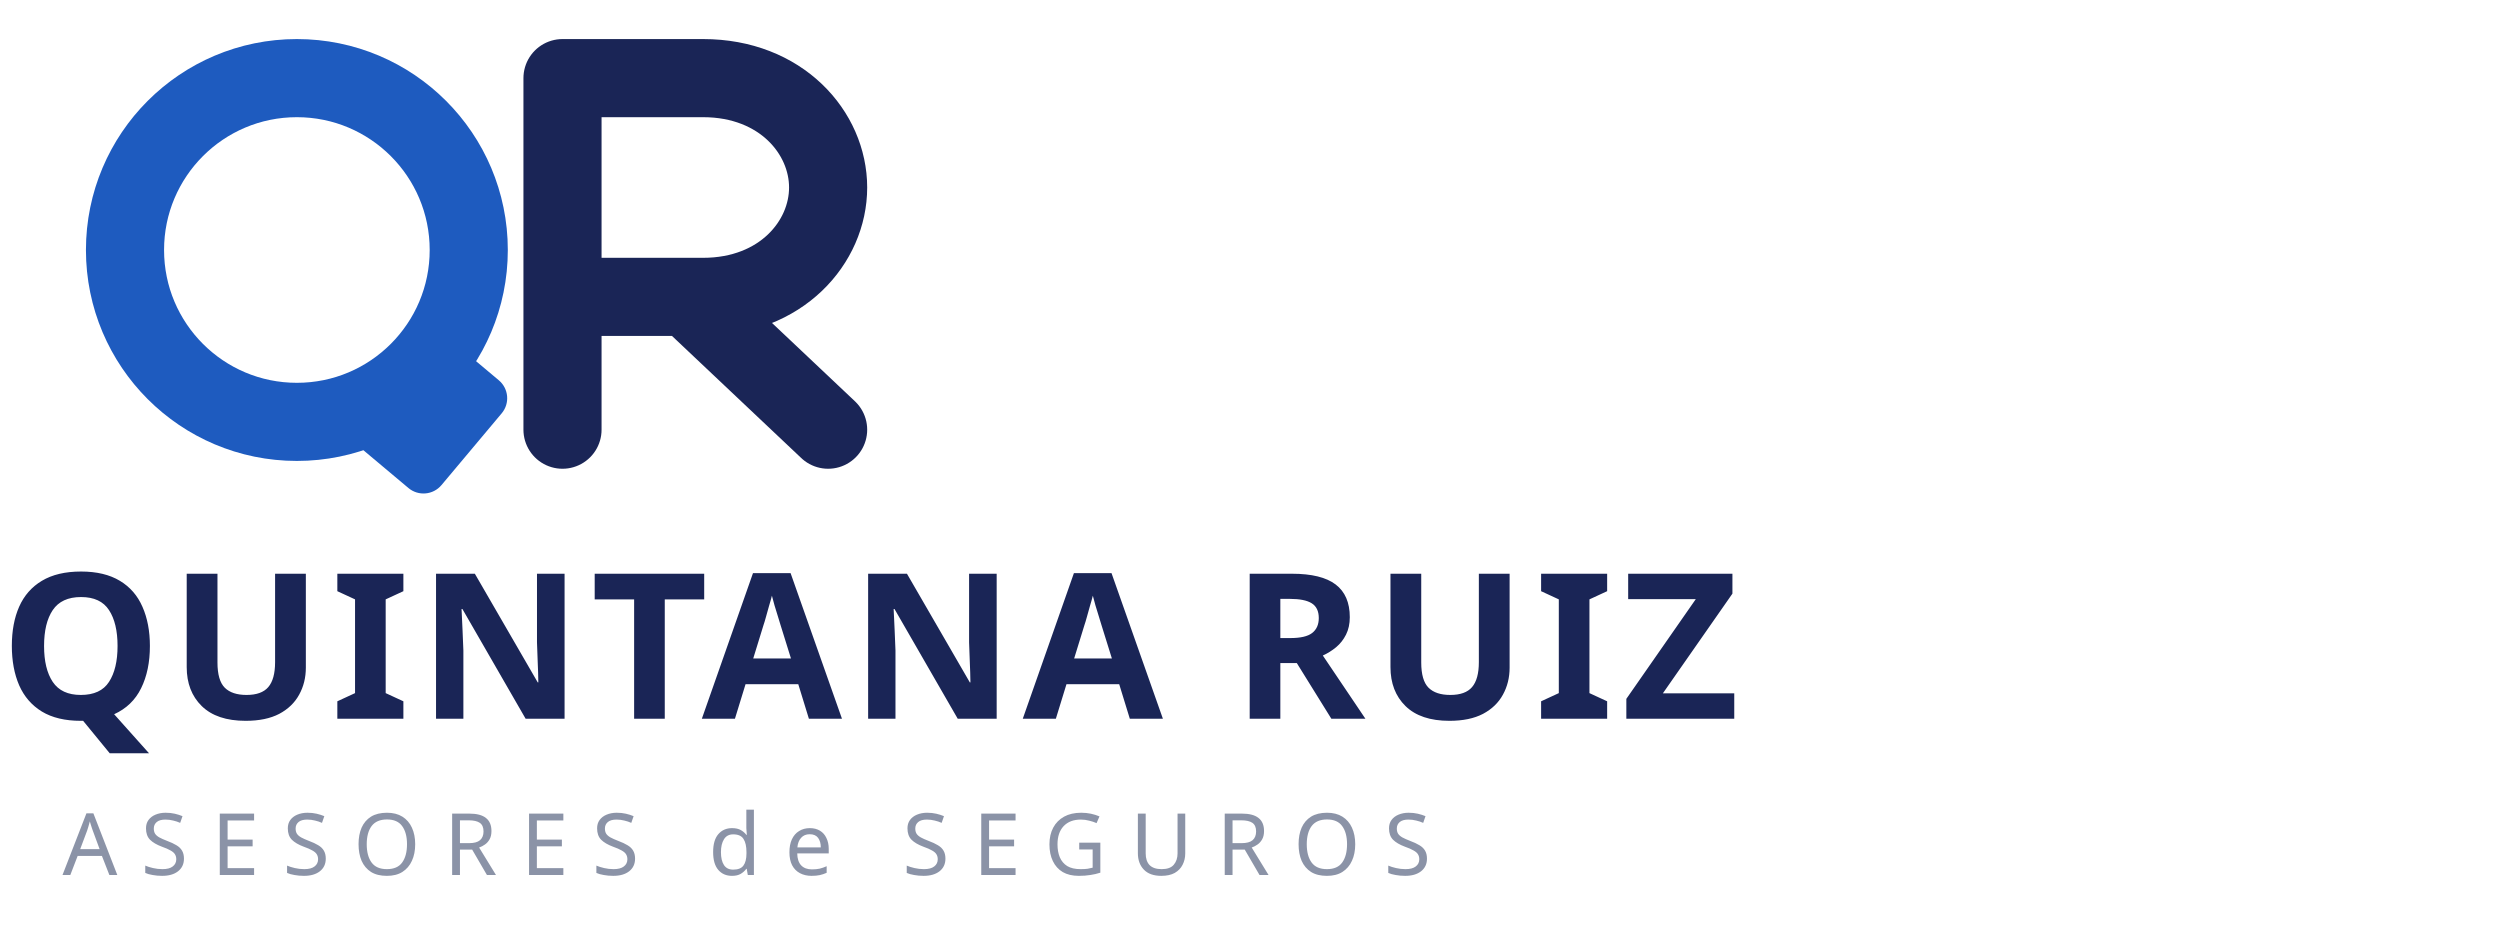
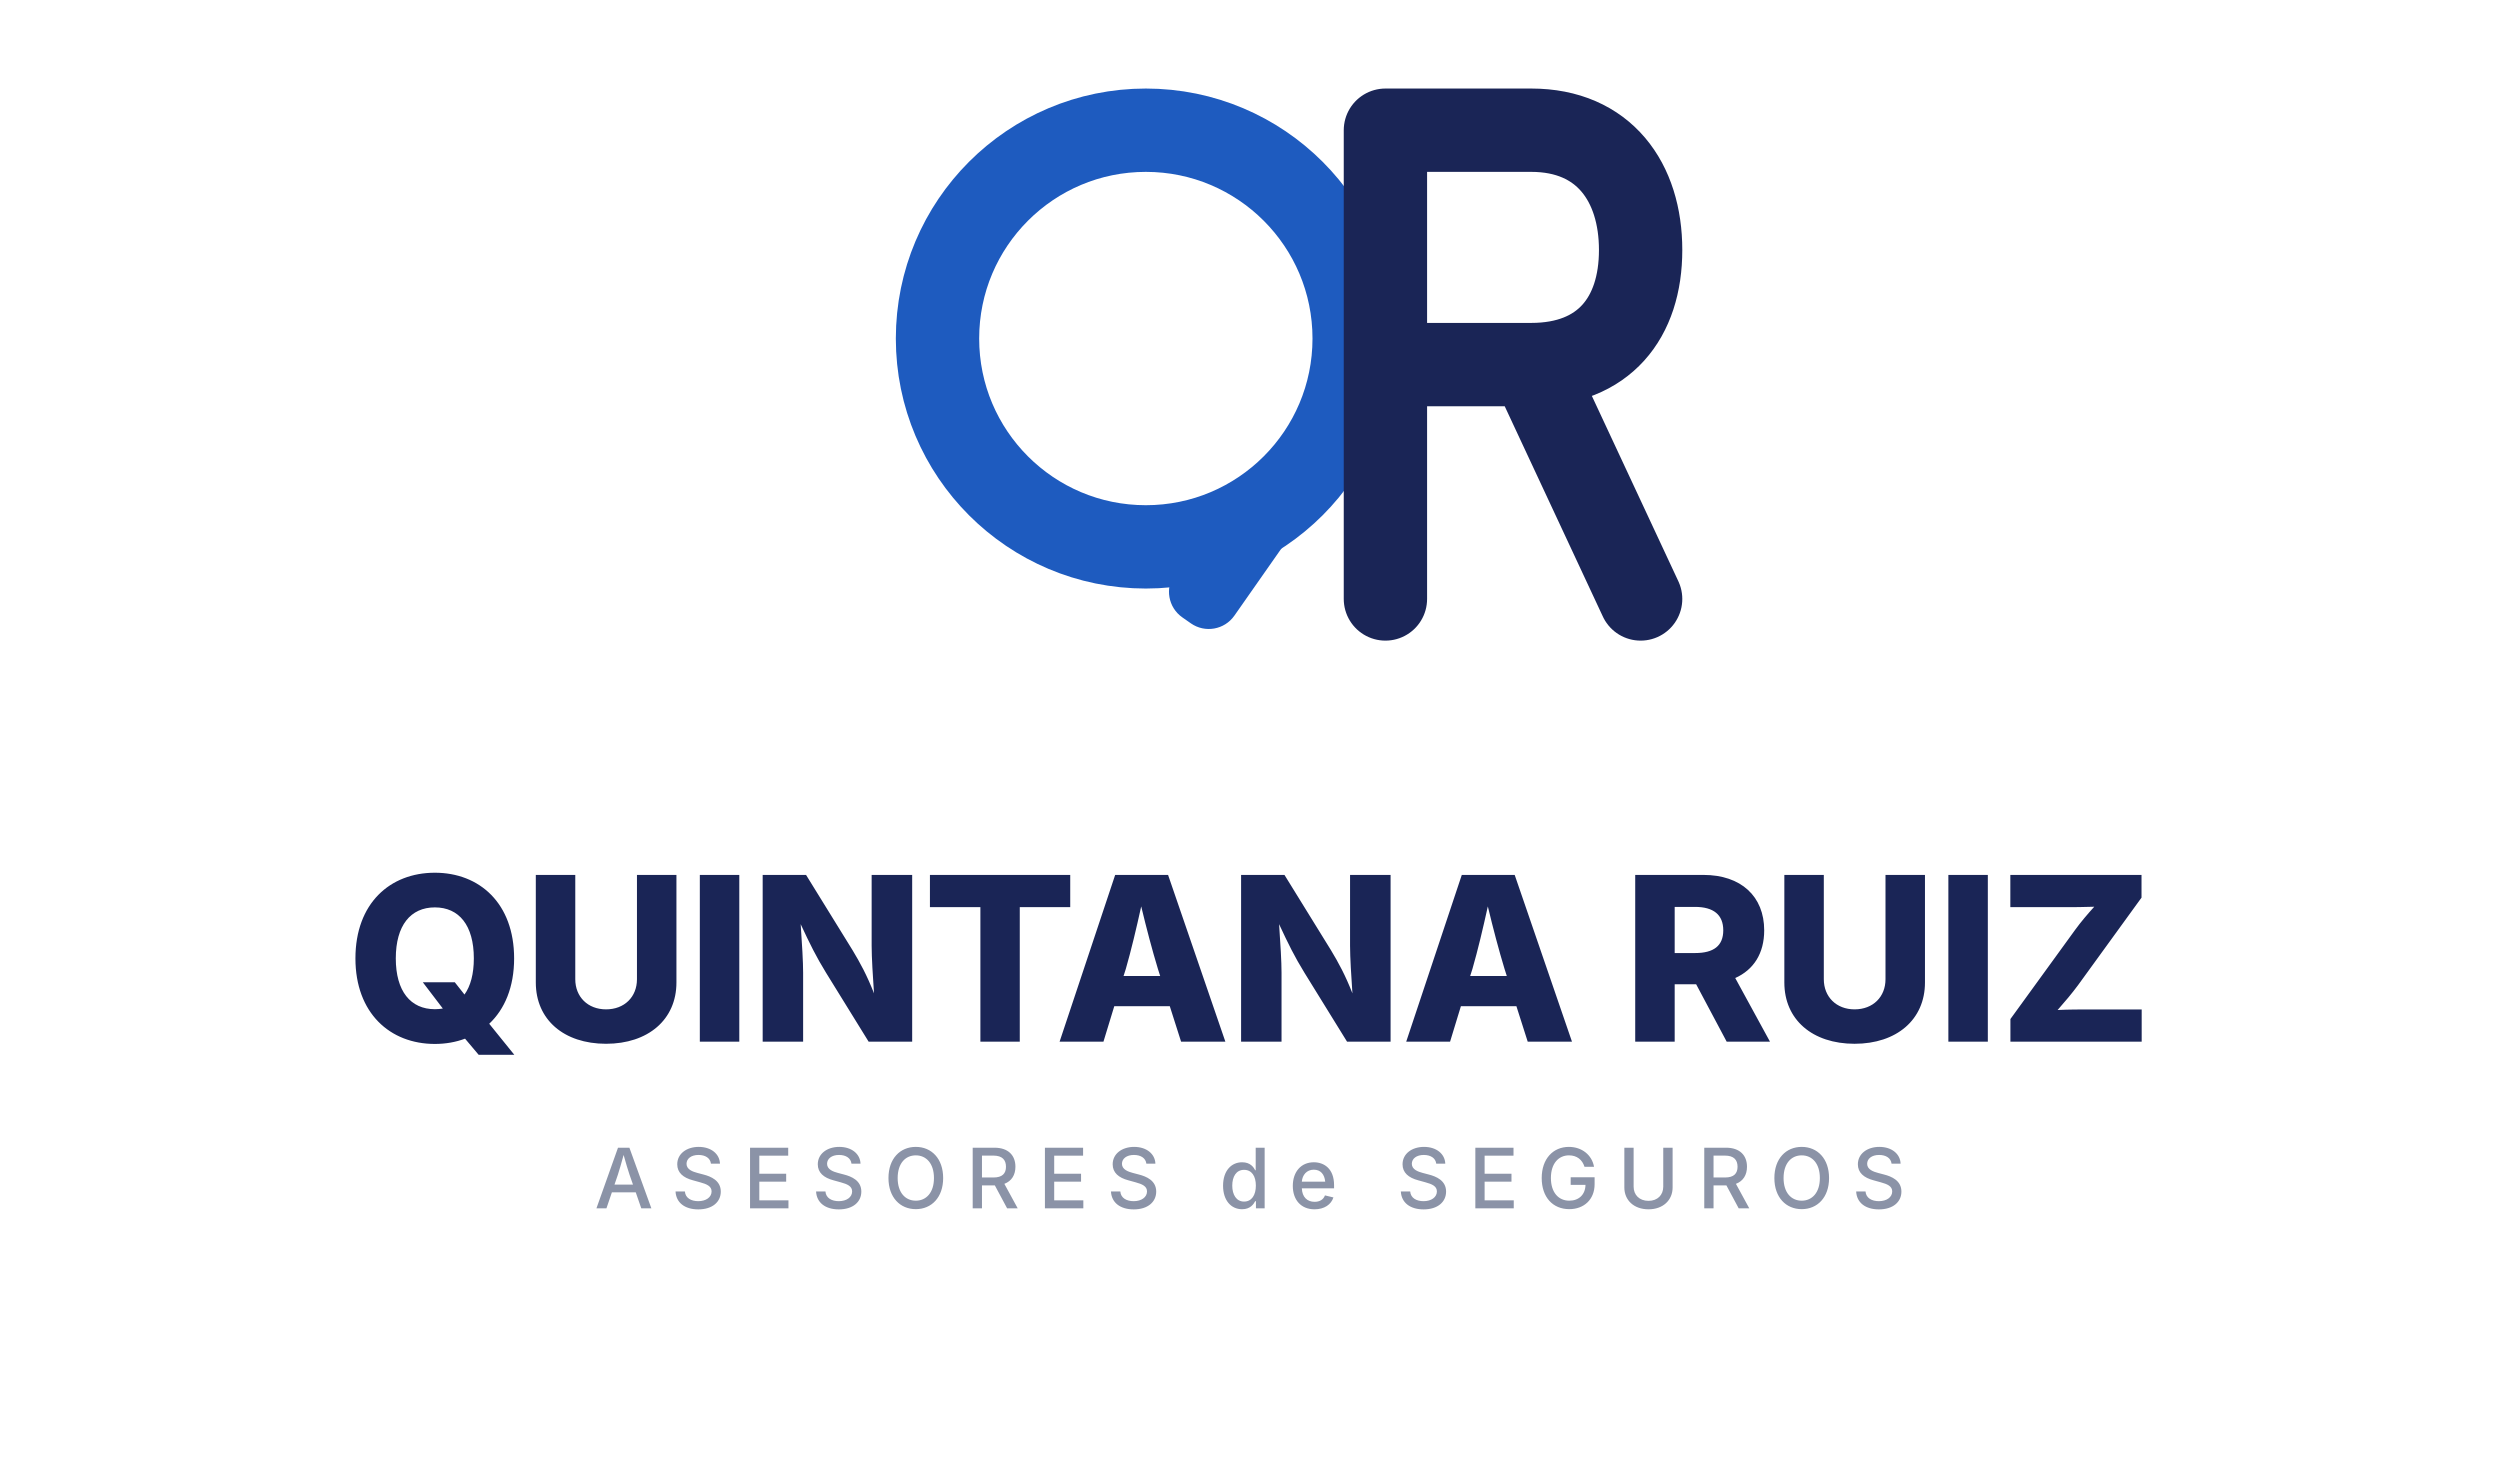
- <svg xmlns="http://www.w3.org/2000/svg" viewBox="0 0 320 120" role="img" aria-label="Quintana Ruiz Asesores de Seguros">
-   <g>
-     <circle cx="38" cy="32" r="22" fill="none" stroke="#1E5BBF" stroke-width="10" />
-     <rect x="48" y="44" width="14" height="18" rx="3" fill="#1E5BBF" transform="rotate(40 55 53)" />
-     <path d="M 72 10 L 72 55 M 72 10 L 90 10 C 100 10 106 17 106 24 C 106 31 100 38 90 38 L 72 38 M 88 38 L 106 55" stroke="#1A2556" stroke-width="10" fill="none" stroke-linecap="round" stroke-linejoin="round" />
+ <svg xmlns="http://www.w3.org/2000/svg" viewBox="0 0 480 280" role="img" aria-label="Quintana Ruiz Asesores de Seguros">
+   <g transform="translate(170, 10)">
+     <circle cx="50" cy="55" r="40" fill="none" stroke="#1E5BBF" stroke-width="16" stroke-linecap="round" />
+     <rect x="60" y="80" width="14" height="32" rx="6" fill="#1E5BBF" transform="rotate(35 67 96)" />
+     <path d="M 96 15 L 96 105              M 96 15 L 124 15              C 138 15 145 25 145 38              C 145 51 138 60 124 60              L 96 60              M 124 60 L 145 105" stroke="#1A2556" stroke-width="16" fill="none" stroke-linecap="round" stroke-linejoin="round" />
  </g>
-   <g font-family="Poppins, system-ui, sans-serif">
-     <text x="0" y="92" font-size="26" font-weight="800" fill="#1A2556" letter-spacing="1">QUINTANA RUIZ</text>
-     <text x="8" y="112" font-size="11" font-weight="500" fill="#8B93A7" letter-spacing="3">ASESORES de SEGUROS</text>
+   <g font-family="Poppins, system-ui, -apple-system, sans-serif">
+     <text x="240" y="200" text-anchor="middle" font-size="44" font-weight="800" fill="#1A2556" letter-spacing="-0.5">QUINTANA RUIZ</text>
+     <text x="240" y="232" text-anchor="middle" font-size="16" font-weight="500" fill="#8B93A7" letter-spacing="3.5">ASESORES de SEGUROS</text>
  </g>
</svg>
